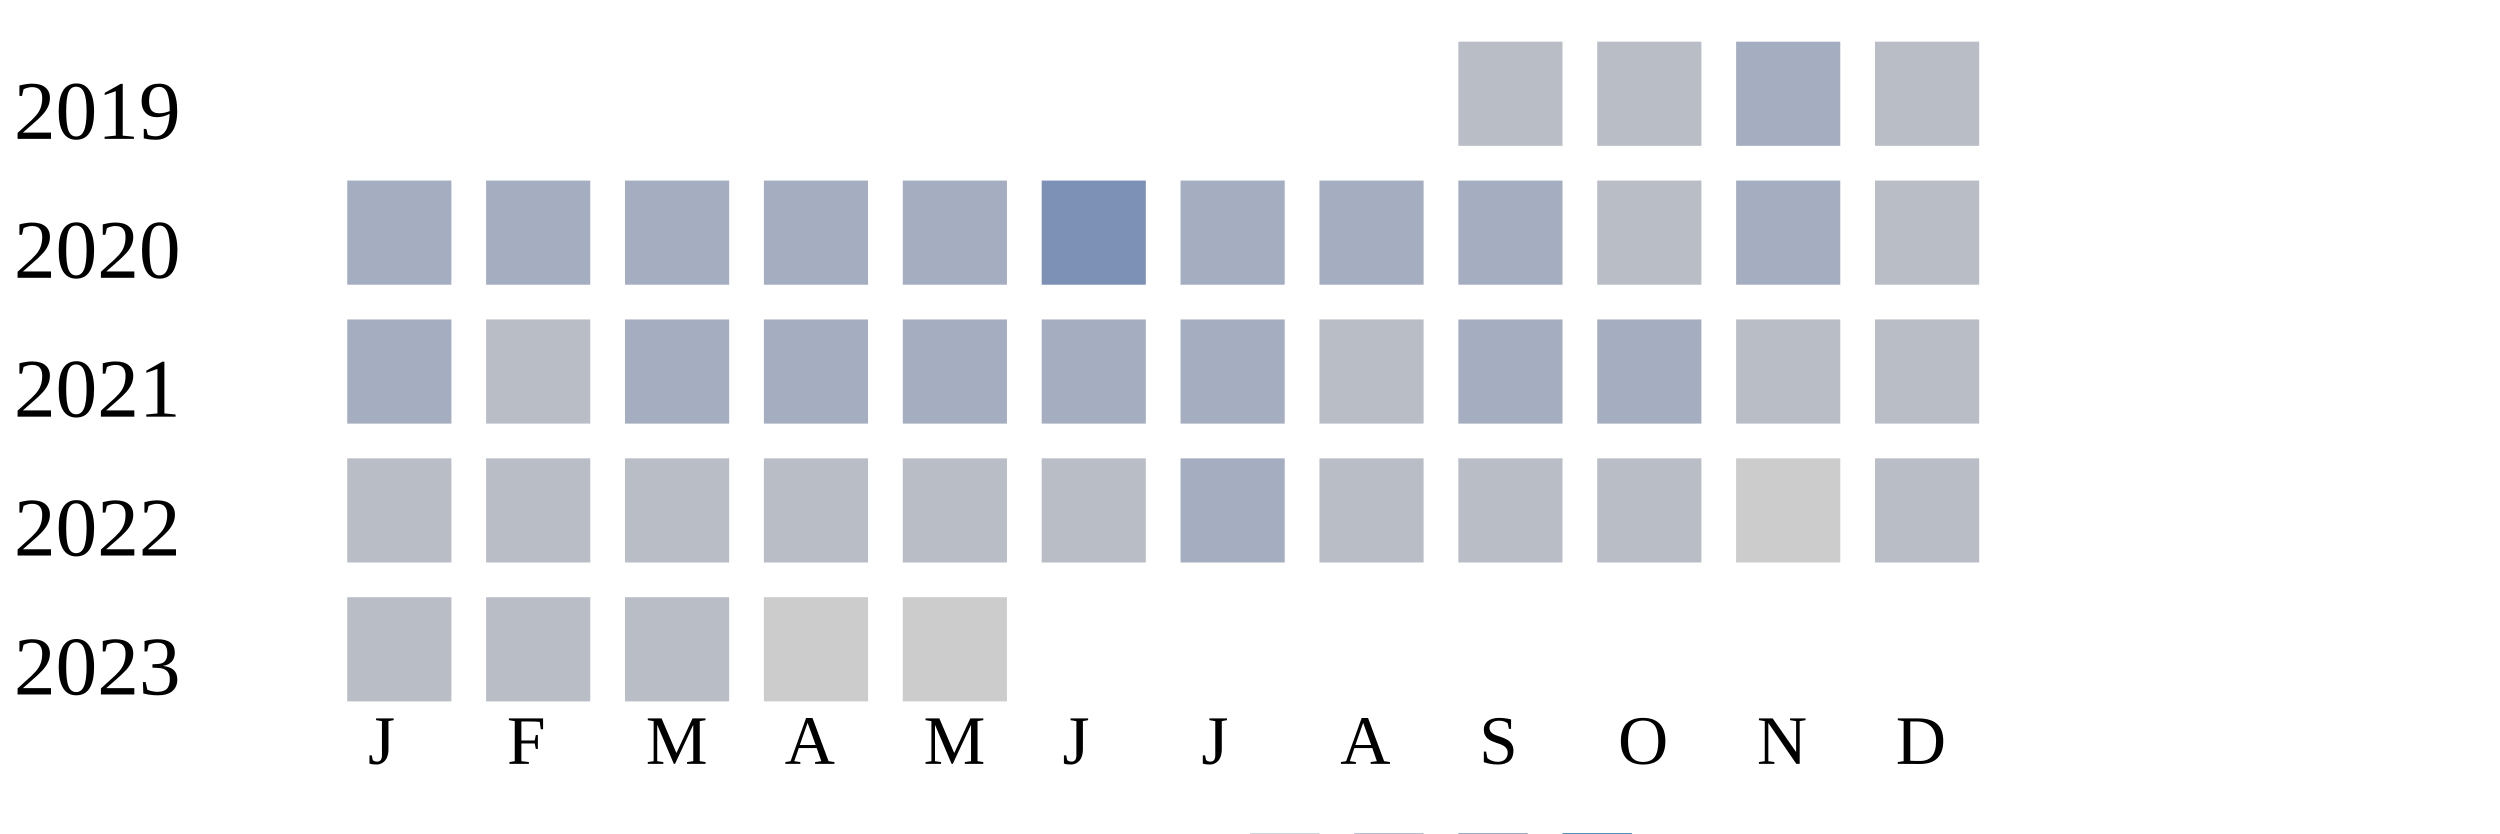
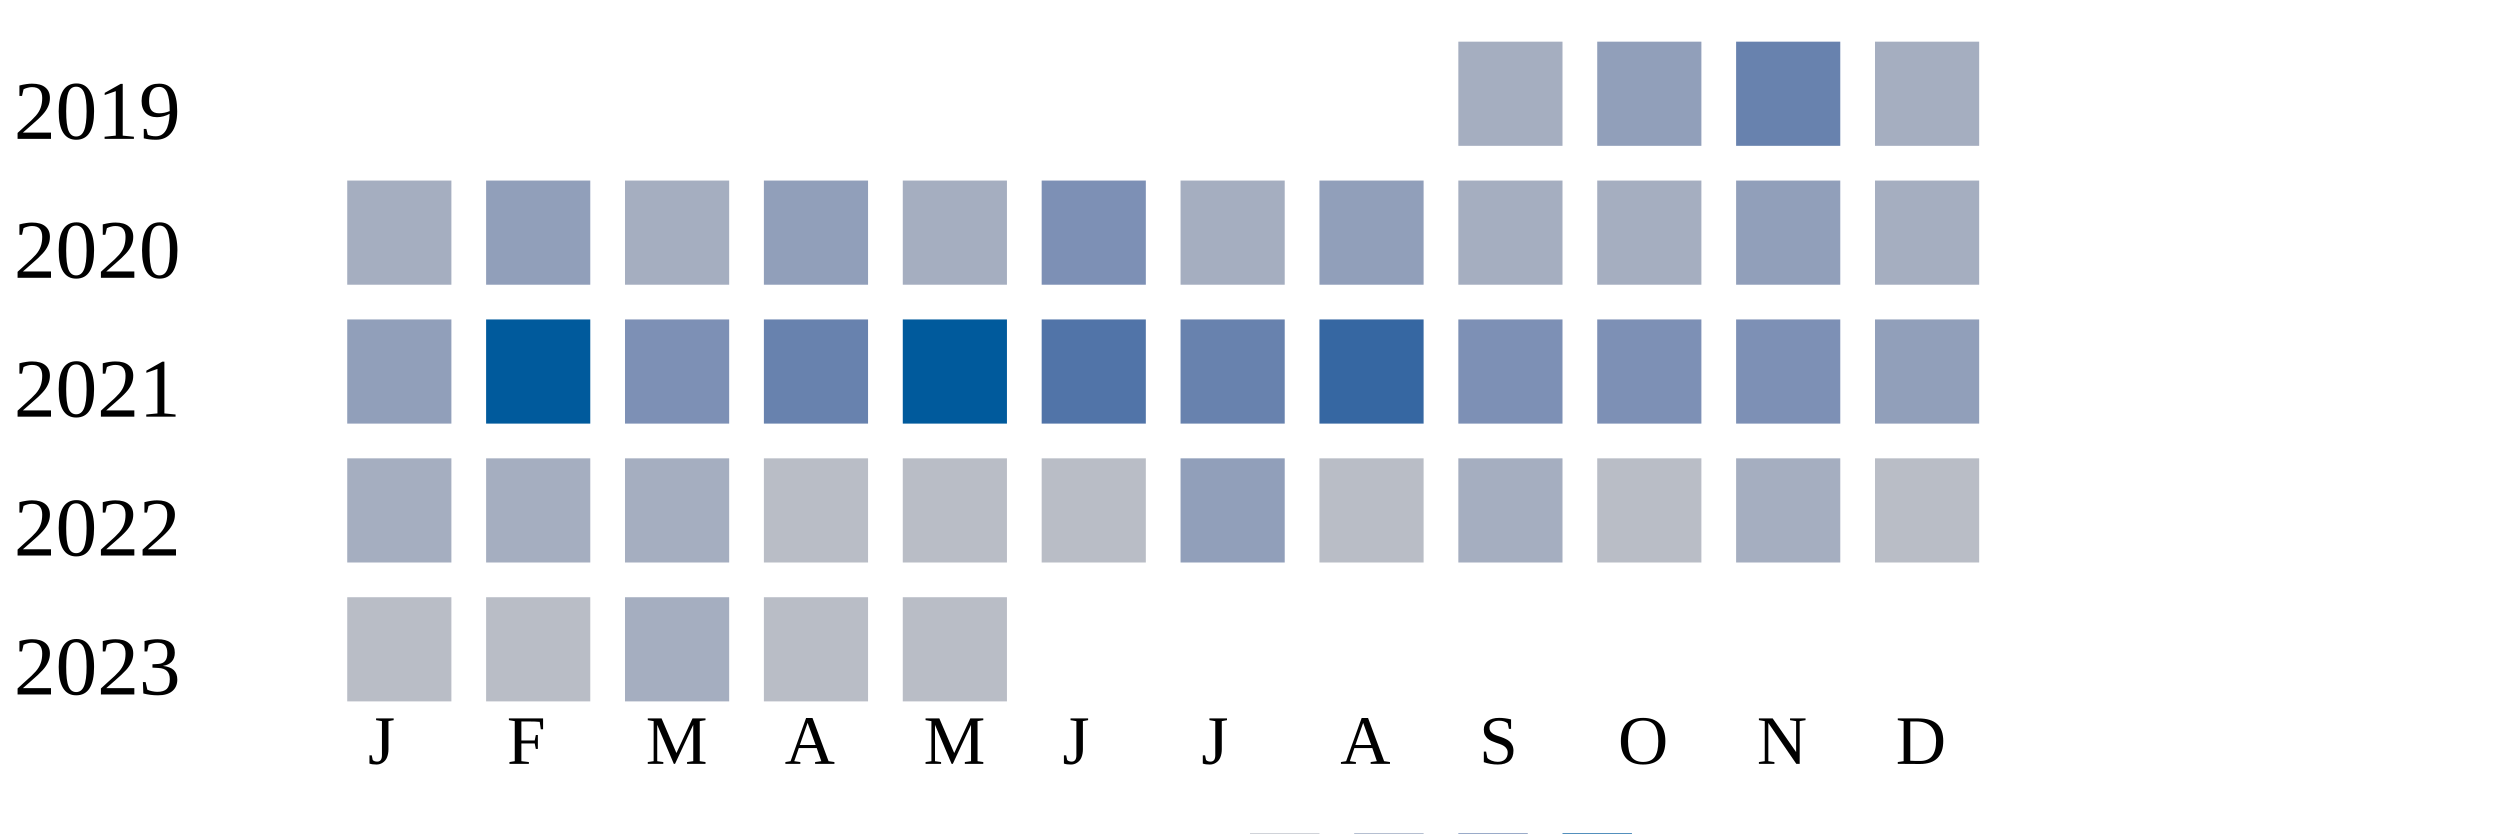
<svg xmlns="http://www.w3.org/2000/svg" width="360" height="120">
  <g transform="translate(0 0)">
    <text x="2" y="20">2019</text>
-     <rect x="210" y="6" width="15" height="15" fill="#b9bdc6" />
-     <rect x="230" y="6" width="15" height="15" fill="#b9bdc6" />
-     <rect x="250" y="6" width="15" height="15" fill="#a5aec0" />
-     <rect x="270" y="6" width="15" height="15" fill="#b9bdc6" />
+     <rect x="210" y="6" width="15" height="15" fill="#a5aec0" />
+     <rect x="230" y="6" width="15" height="15" fill="#919fba" />
+     <rect x="250" y="6" width="15" height="15" fill="#6882ae" />
+     <rect x="270" y="6" width="15" height="15" fill="#a5aec0" />
  </g>
  <g transform="translate(0 20)">
    <text x="2" y="20">2020</text>
    <rect x="50" y="6" width="15" height="15" fill="#a5aec0" />
-     <rect x="70" y="6" width="15" height="15" fill="#a5aec0" />
+     <rect x="70" y="6" width="15" height="15" fill="#919fba" />
    <rect x="90" y="6" width="15" height="15" fill="#a5aec0" />
-     <rect x="110" y="6" width="15" height="15" fill="#a5aec0" />
+     <rect x="110" y="6" width="15" height="15" fill="#919fba" />
    <rect x="130" y="6" width="15" height="15" fill="#a5aec0" />
    <rect x="150" y="6" width="15" height="15" fill="#7d90b5" />
    <rect x="170" y="6" width="15" height="15" fill="#a5aec0" />
-     <rect x="190" y="6" width="15" height="15" fill="#a5aec0" />
+     <rect x="190" y="6" width="15" height="15" fill="#919fba" />
+     <rect x="210" y="6" width="15" height="15" fill="#a5aec0" />
+     <rect x="230" y="6" width="15" height="15" fill="#a5aec0" />
+     <rect x="250" y="6" width="15" height="15" fill="#919fba" />
+     <rect x="270" y="6" width="15" height="15" fill="#a5aec0" />
+   </g>
+   <g transform="translate(0 40)">
+     <text x="2" y="20">2021</text>
+     <rect x="50" y="6" width="15" height="15" fill="#919fba" />
+     <rect x="70" y="6" width="15" height="15" fill="#005a9c" />
+     <rect x="90" y="6" width="15" height="15" fill="#7d90b5" />
+     <rect x="110" y="6" width="15" height="15" fill="#6882ae" />
+     <rect x="130" y="6" width="15" height="15" fill="#005a9c" />
+     <rect x="150" y="6" width="15" height="15" fill="#5174a8" />
+     <rect x="170" y="6" width="15" height="15" fill="#6882ae" />
+     <rect x="190" y="6" width="15" height="15" fill="#3667a2" />
+     <rect x="210" y="6" width="15" height="15" fill="#7d90b5" />
+     <rect x="230" y="6" width="15" height="15" fill="#7d90b5" />
+     <rect x="250" y="6" width="15" height="15" fill="#7d90b5" />
+     <rect x="270" y="6" width="15" height="15" fill="#919fba" />
+   </g>
+   <g transform="translate(0 60)">
+     <text x="2" y="20">2022</text>
+     <rect x="50" y="6" width="15" height="15" fill="#a5aec0" />
+     <rect x="70" y="6" width="15" height="15" fill="#a5aec0" />
+     <rect x="90" y="6" width="15" height="15" fill="#a5aec0" />
+     <rect x="110" y="6" width="15" height="15" fill="#b9bdc6" />
+     <rect x="130" y="6" width="15" height="15" fill="#b9bdc6" />
+     <rect x="150" y="6" width="15" height="15" fill="#b9bdc6" />
+     <rect x="170" y="6" width="15" height="15" fill="#919fba" />
+     <rect x="190" y="6" width="15" height="15" fill="#b9bdc6" />
    <rect x="210" y="6" width="15" height="15" fill="#a5aec0" />
    <rect x="230" y="6" width="15" height="15" fill="#b9bdc6" />
    <rect x="250" y="6" width="15" height="15" fill="#a5aec0" />
-     <rect x="270" y="6" width="15" height="15" fill="#b9bdc6" />
-   </g>
-   <g transform="translate(0 40)">
-     <text x="2" y="20">2021</text>
-     <rect x="50" y="6" width="15" height="15" fill="#a5aec0" />
-     <rect x="70" y="6" width="15" height="15" fill="#b9bdc6" />
-     <rect x="90" y="6" width="15" height="15" fill="#a5aec0" />
-     <rect x="110" y="6" width="15" height="15" fill="#a5aec0" />
-     <rect x="130" y="6" width="15" height="15" fill="#a5aec0" />
-     <rect x="150" y="6" width="15" height="15" fill="#a5aec0" />
-     <rect x="170" y="6" width="15" height="15" fill="#a5aec0" />
-     <rect x="190" y="6" width="15" height="15" fill="#b9bdc6" />
-     <rect x="210" y="6" width="15" height="15" fill="#a5aec0" />
-     <rect x="230" y="6" width="15" height="15" fill="#a5aec0" />
-     <rect x="250" y="6" width="15" height="15" fill="#b9bdc6" />
-     <rect x="270" y="6" width="15" height="15" fill="#b9bdc6" />
-   </g>
-   <g transform="translate(0 60)">
-     <text x="2" y="20">2022</text>
-     <rect x="50" y="6" width="15" height="15" fill="#b9bdc6" />
-     <rect x="70" y="6" width="15" height="15" fill="#b9bdc6" />
-     <rect x="90" y="6" width="15" height="15" fill="#b9bdc6" />
-     <rect x="110" y="6" width="15" height="15" fill="#b9bdc6" />
-     <rect x="130" y="6" width="15" height="15" fill="#b9bdc6" />
-     <rect x="150" y="6" width="15" height="15" fill="#b9bdc6" />
-     <rect x="170" y="6" width="15" height="15" fill="#a5aec0" />
-     <rect x="190" y="6" width="15" height="15" fill="#b9bdc6" />
-     <rect x="210" y="6" width="15" height="15" fill="#b9bdc6" />
-     <rect x="230" y="6" width="15" height="15" fill="#b9bdc6" />
-     <rect x="250" y="6" width="15" height="15" fill="#cccccc" />
    <rect x="270" y="6" width="15" height="15" fill="#b9bdc6" />
  </g>
  <g transform="translate(0 80)">
    <text x="2" y="20">2023</text>
    <rect x="50" y="6" width="15" height="15" fill="#b9bdc6" />
    <rect x="70" y="6" width="15" height="15" fill="#b9bdc6" />
-     <rect x="90" y="6" width="15" height="15" fill="#b9bdc6" />
-     <rect x="110" y="6" width="15" height="15" fill="#cccccc" />
-     <rect x="130" y="6" width="15" height="15" fill="#cccccc" />
+     <rect x="90" y="6" width="15" height="15" fill="#a5aec0" />
+     <rect x="110" y="6" width="15" height="15" fill="#b9bdc6" />
+     <rect x="130" y="6" width="15" height="15" fill="#b9bdc6" />
  </g>
  <text style="font-size: 10px; text-align: center" x="53" y="110">J</text>
  <text style="font-size: 10px; text-align: center" x="73" y="110">F</text>
  <text style="font-size: 10px; text-align: center" x="93" y="110">M</text>
  <text style="font-size: 10px; text-align: center" x="113" y="110">A</text>
  <text style="font-size: 10px; text-align: center" x="133" y="110">M</text>
  <text style="font-size: 10px; text-align: center" x="153" y="110">J</text>
  <text style="font-size: 10px; text-align: center" x="173" y="110">J</text>
  <text style="font-size: 10px; text-align: center" x="193" y="110">A</text>
  <text style="font-size: 10px; text-align: center" x="213" y="110">S</text>
  <text style="font-size: 10px; text-align: center" x="233" y="110">O</text>
  <text style="font-size: 10px; text-align: center" x="253" y="110">N</text>
  <text style="font-size: 10px; text-align: center" x="273" y="110">D</text>
  <text style="font-size: 10px;" x="155" y="129">Less</text>
  <rect fill="#b9bdc6" width="10" height="10" x="180" y="120" />
  <rect fill="#919fba" width="10" height="10" x="195" y="120" />
  <rect fill="#6882ae" width="10" height="10" x="210" y="120" />
  <rect fill="#005a9c" width="10" height="10" x="225" y="120" />
  <text x="240" y="129" style="font-size: 10px;">More</text>
</svg>
